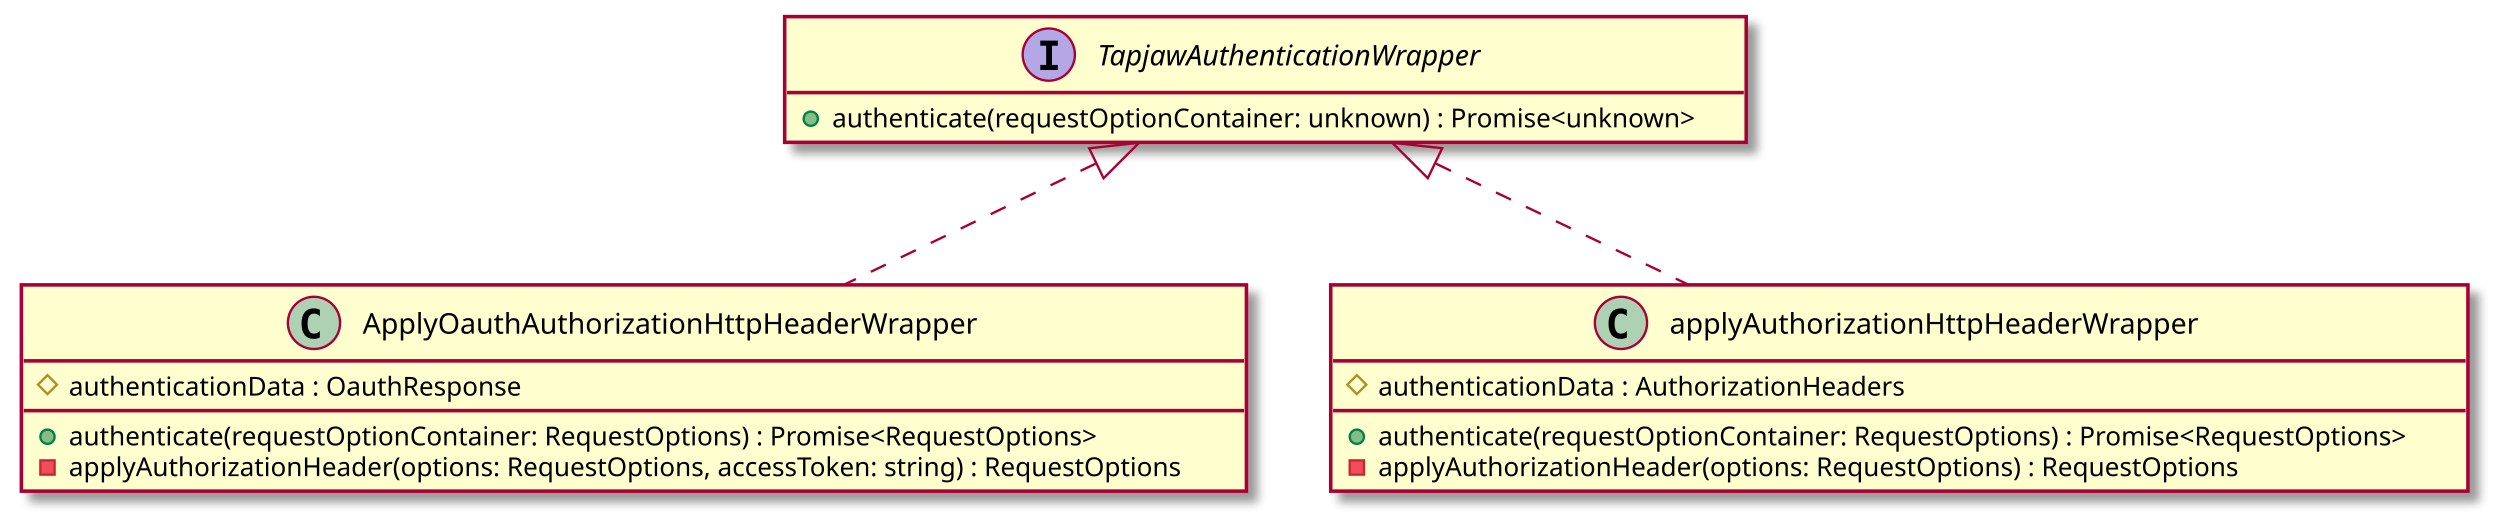
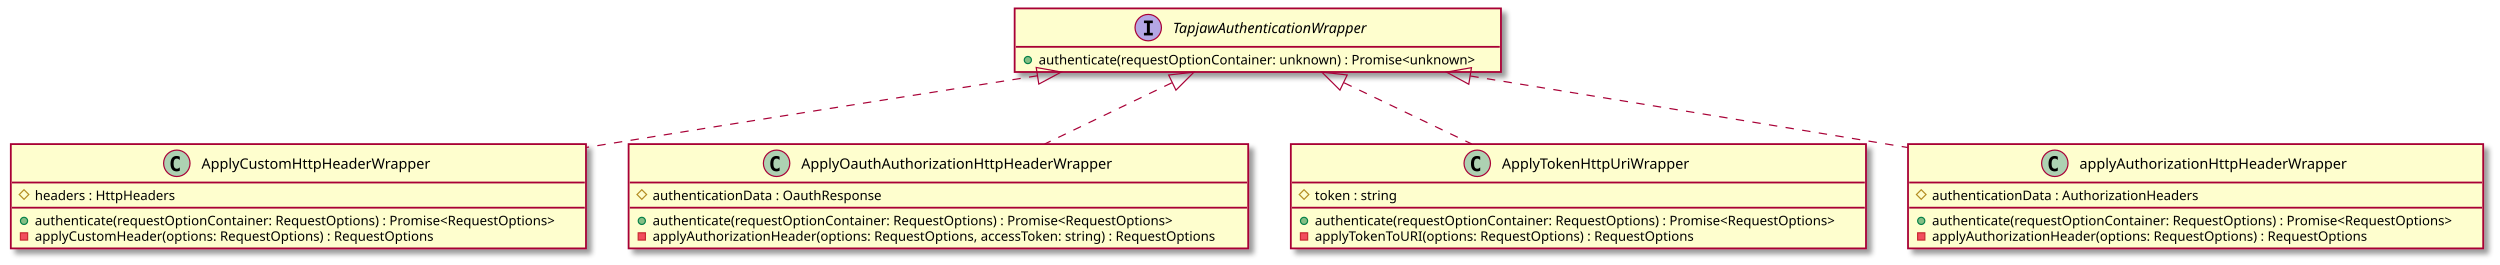
- <svg xmlns="http://www.w3.org/2000/svg" contentScriptType="application/ecmascript" contentStyleType="text/css" height="220px" preserveAspectRatio="none" style="width:1053px;height:220px;background:#00000000;" version="1.1" viewBox="0 0 1053 220" width="1053px" zoomAndPan="magnify">
+ <svg xmlns="http://www.w3.org/2000/svg" contentScriptType="application/ecmascript" contentStyleType="text/css" height="220px" preserveAspectRatio="none" style="width:2082px;height:220px;background:#00000000;" version="1.1" viewBox="0 0 2082 220" width="2082px" zoomAndPan="magnify">
  <defs>
-     <filter height="300%" id="fzqqtzhdkkhp9" width="300%" x="-1" y="-1">
+     <filter height="300%" id="f14ghezykef3c5" width="300%" x="-1" y="-1">
      <feGaussianBlur result="blurOut" stdDeviation="2.0" />
      <feColorMatrix in="blurOut" result="blurOut2" type="matrix" values="0 0 0 0 0 0 0 0 0 0 0 0 0 0 0 0 0 0 .4 0" />
      <feOffset dx="4.0" dy="4.0" in="blurOut2" result="blurOut3" />
      <feBlend in="SourceGraphic" in2="blurOut3" mode="normal" />
    </filter>
  </defs>
  <g>
-     <rect codeLine="4" fill="#FEFECE" filter="url(#fzqqtzhdkkhp9)" height="52.955" id="TapjawAuthenticationWrapper" style="stroke:#A80036;stroke-width:1.5;" width="405" x="330.5" y="7" />
-     <ellipse cx="441.75" cy="23" fill="#B4A7E5" rx="11" ry="11" style="stroke:#A80036;stroke-width:1.0;" />
-     <path d="M438.178,19.265 L438.178,17.107 L445.557,17.107 L445.557,19.265 L443.092,19.265 L443.092,27.342 L445.557,27.342 L445.557,29.5 L438.178,29.5 L438.178,27.342 L440.643,27.342 L440.643,19.265 Z " fill="#000000" />
-     <text fill="#000000" font-family="sans-serif" font-size="12" font-style="italic" lengthAdjust="spacing" textLength="174" x="462.25" y="27.535">TapjawAuthenticationWrapper</text>
-     <line style="stroke:#A80036;stroke-width:1.5;" x1="331.5" x2="734.5" y1="39" y2="39" />
-     <ellipse cx="341.5" cy="50" fill="#84BE84" rx="3" ry="3" style="stroke:#038048;stroke-width:1.0;" />
-     <text fill="#000000" font-family="sans-serif" font-size="11" lengthAdjust="spacing" textLength="379" x="350.5" y="53.635">authenticate(requestOptionContainer: unknown) : Promise&lt;unknown&gt;</text>
-     <rect codeLine="7" fill="#FEFECE" filter="url(#fzqqtzhdkkhp9)" height="86.865" id="ApplyOauthAuthorizationHttpHeaderWrapper" style="stroke:#A80036;stroke-width:1.5;" width="516" x="9" y="120" />
-     <ellipse cx="132.25" cy="136" fill="#ADD1B2" rx="11" ry="11" style="stroke:#A80036;stroke-width:1.0;" />
-     <path d="M134.723,142.143 Q134.142,142.442 133.503,142.591 Q132.864,142.741 132.158,142.741 Q129.651,142.741 128.332,141.089 Q127.012,139.437 127.012,136.316 Q127.012,133.186 128.332,131.535 Q129.651,129.883 132.158,129.883 Q132.864,129.883 133.511,130.032 Q134.159,130.182 134.723,130.481 L134.723,133.203 Q134.092,132.622 133.499,132.352 Q132.905,132.083 132.274,132.083 Q130.93,132.083 130.245,133.149 Q129.56,134.216 129.56,136.316 Q129.56,138.408 130.245,139.474 Q130.93,140.541 132.274,140.541 Q132.905,140.541 133.499,140.271 Q134.092,140.001 134.723,139.42 Z " fill="#000000" />
-     <text fill="#000000" font-family="sans-serif" font-size="12" lengthAdjust="spacing" textLength="261" x="152.75" y="140.535">ApplyOauthAuthorizationHttpHeaderWrapper</text>
-     <line style="stroke:#A80036;stroke-width:1.5;" x1="10" x2="524" y1="152" y2="152" />
+     <rect codeLine="4" fill="#FEFECE" filter="url(#f14ghezykef3c5)" height="52.955" id="TapjawAuthenticationWrapper" style="stroke:#A80036;stroke-width:1.5;" width="405" x="845" y="7" />
+     <ellipse cx="956.25" cy="23" fill="#B4A7E5" rx="11" ry="11" style="stroke:#A80036;stroke-width:1.0;" />
+     <path d="M952.678,19.265 L952.678,17.107 L960.057,17.107 L960.057,19.265 L957.592,19.265 L957.592,27.342 L960.057,27.342 L960.057,29.5 L952.678,29.5 L952.678,27.342 L955.143,27.342 L955.143,19.265 Z " fill="#000000" />
+     <text fill="#000000" font-family="sans-serif" font-size="12" font-style="italic" lengthAdjust="spacing" textLength="174" x="976.75" y="27.535">TapjawAuthenticationWrapper</text>
+     <line style="stroke:#A80036;stroke-width:1.5;" x1="846" x2="1249" y1="39" y2="39" />
+     <ellipse cx="856" cy="50" fill="#84BE84" rx="3" ry="3" style="stroke:#038048;stroke-width:1.0;" />
+     <text fill="#000000" font-family="sans-serif" font-size="11" lengthAdjust="spacing" textLength="379" x="865" y="53.635">authenticate(requestOptionContainer: unknown) : Promise&lt;unknown&gt;</text>
+     <rect codeLine="7" fill="#FEFECE" filter="url(#f14ghezykef3c5)" height="86.865" id="ApplyCustomHttpHeaderWrapper" style="stroke:#A80036;stroke-width:1.5;" width="479" x="9" y="120" />
+     <ellipse cx="147.25" cy="136" fill="#ADD1B2" rx="11" ry="11" style="stroke:#A80036;stroke-width:1.0;" />
+     <path d="M149.723,142.143 Q149.142,142.442 148.503,142.591 Q147.864,142.741 147.158,142.741 Q144.651,142.741 143.332,141.089 Q142.012,139.437 142.012,136.316 Q142.012,133.186 143.332,131.535 Q144.651,129.883 147.158,129.883 Q147.864,129.883 148.511,130.032 Q149.159,130.182 149.723,130.481 L149.723,133.203 Q149.092,132.622 148.499,132.352 Q147.905,132.083 147.274,132.083 Q145.93,132.083 145.245,133.149 Q144.56,134.216 144.56,136.316 Q144.56,138.408 145.245,139.474 Q145.93,140.541 147.274,140.541 Q147.905,140.541 148.499,140.271 Q149.092,140.001 149.723,139.42 Z " fill="#000000" />
+     <text fill="#000000" font-family="sans-serif" font-size="12" lengthAdjust="spacing" textLength="194" x="167.75" y="140.535">ApplyCustomHttpHeaderWrapper</text>
+     <line style="stroke:#A80036;stroke-width:1.5;" x1="10" x2="487" y1="152" y2="152" />
    <polygon fill="none" points="20,158,24,162,20,166,16,162" style="stroke:#B38D22;stroke-width:1.0;" />
-     <text fill="#000000" font-family="sans-serif" font-size="11" lengthAdjust="spacing" textLength="195" x="29" y="166.635">authenticationData : OauthResponse</text>
-     <line style="stroke:#A80036;stroke-width:1.5;" x1="10" x2="524" y1="172.955" y2="172.955" />
+     <text fill="#000000" font-family="sans-serif" font-size="11" lengthAdjust="spacing" textLength="119" x="29" y="166.635">headers : HttpHeaders</text>
+     <line style="stroke:#A80036;stroke-width:1.5;" x1="10" x2="487" y1="172.955" y2="172.955" />
    <ellipse cx="20" cy="183.955" fill="#84BE84" rx="3" ry="3" style="stroke:#038048;stroke-width:1.0;" />
    <text fill="#000000" font-family="sans-serif" font-size="11" lengthAdjust="spacing" textLength="453" x="29" y="187.59">authenticate(requestOptionContainer: RequestOptions) : Promise&lt;RequestOptions&gt;</text>
    <rect fill="#F24D5C" height="6" style="stroke:#C82930;stroke-width:1.0;" width="6" x="17" y="193.91" />
-     <text fill="#000000" font-family="sans-serif" font-size="11" lengthAdjust="spacing" textLength="490" x="29" y="200.545">applyAuthorizationHeader(options: RequestOptions, accessToken: string) : RequestOptions</text>
-     <rect codeLine="13" fill="#FEFECE" filter="url(#fzqqtzhdkkhp9)" height="86.865" id="applyAuthorizationHttpHeaderWrapper" style="stroke:#A80036;stroke-width:1.5;" width="479" x="560.5" y="120" />
-     <ellipse cx="682.75" cy="136" fill="#ADD1B2" rx="11" ry="11" style="stroke:#A80036;stroke-width:1.0;" />
-     <path d="M685.223,142.143 Q684.642,142.442 684.003,142.591 Q683.364,142.741 682.658,142.741 Q680.151,142.741 678.832,141.089 Q677.512,139.437 677.512,136.316 Q677.512,133.186 678.832,131.535 Q680.151,129.883 682.658,129.883 Q683.364,129.883 684.011,130.032 Q684.659,130.182 685.223,130.481 L685.223,133.203 Q684.592,132.622 683.999,132.352 Q683.405,132.083 682.774,132.083 Q681.43,132.083 680.745,133.149 Q680.06,134.216 680.06,136.316 Q680.06,138.408 680.745,139.474 Q681.43,140.541 682.774,140.541 Q683.405,140.541 683.999,140.271 Q684.592,140.001 685.223,139.42 Z " fill="#000000" />
-     <text fill="#000000" font-family="sans-serif" font-size="12" lengthAdjust="spacing" textLength="226" x="703.25" y="140.535">applyAuthorizationHttpHeaderWrapper</text>
-     <line style="stroke:#A80036;stroke-width:1.5;" x1="561.5" x2="1038.5" y1="152" y2="152" />
-     <polygon fill="none" points="571.5,158,575.5,162,571.5,166,567.5,162" style="stroke:#B38D22;stroke-width:1.0;" />
-     <text fill="#000000" font-family="sans-serif" font-size="11" lengthAdjust="spacing" textLength="228" x="580.5" y="166.635">authenticationData : AuthorizationHeaders</text>
-     <line style="stroke:#A80036;stroke-width:1.5;" x1="561.5" x2="1038.5" y1="172.955" y2="172.955" />
-     <ellipse cx="571.5" cy="183.955" fill="#84BE84" rx="3" ry="3" style="stroke:#038048;stroke-width:1.0;" />
-     <text fill="#000000" font-family="sans-serif" font-size="11" lengthAdjust="spacing" textLength="453" x="580.5" y="187.59">authenticate(requestOptionContainer: RequestOptions) : Promise&lt;RequestOptions&gt;</text>
-     <rect fill="#F24D5C" height="6" style="stroke:#C82930;stroke-width:1.0;" width="6" x="568.5" y="193.91" />
-     <text fill="#000000" font-family="sans-serif" font-size="11" lengthAdjust="spacing" textLength="377" x="580.5" y="200.545">applyAuthorizationHeader(options: RequestOptions) : RequestOptions</text>
-     <path codeLine="12" d="M461.42,68.95 C428.8,84.64 389.87,103.37 355.45,119.94 " fill="none" id="TapjawAuthenticationWrapper-backto-ApplyOauthAuthorizationHttpHeaderWrapper" style="stroke:#A80036;stroke-width:1.0;stroke-dasharray:7.0,7.0;" />
-     <polygon fill="none" points="458.75,62.46,479.81,60.1,464.82,75.08,458.75,62.46" style="stroke:#A80036;stroke-width:1.0;" />
-     <path codeLine="18" d="M604.85,68.95 C637.59,84.64 676.66,103.37 711.22,119.94 " fill="none" id="TapjawAuthenticationWrapper-backto-applyAuthorizationHttpHeaderWrapper" style="stroke:#A80036;stroke-width:1.0;stroke-dasharray:7.0,7.0;" />
-     <polygon fill="none" points="601.4,75.05,586.39,60.1,607.45,62.43,601.4,75.05" style="stroke:#A80036;stroke-width:1.0;" />
+     <text fill="#000000" font-family="sans-serif" font-size="11" lengthAdjust="spacing" textLength="345" x="29" y="200.545">applyCustomHeader(options: RequestOptions) : RequestOptions</text>
+     <rect codeLine="13" fill="#FEFECE" filter="url(#f14ghezykef3c5)" height="86.865" id="ApplyOauthAuthorizationHttpHeaderWrapper" style="stroke:#A80036;stroke-width:1.5;" width="516" x="523.5" y="120" />
+     <ellipse cx="646.75" cy="136" fill="#ADD1B2" rx="11" ry="11" style="stroke:#A80036;stroke-width:1.0;" />
+     <path d="M649.223,142.143 Q648.642,142.442 648.003,142.591 Q647.364,142.741 646.658,142.741 Q644.151,142.741 642.832,141.089 Q641.512,139.437 641.512,136.316 Q641.512,133.186 642.832,131.535 Q644.151,129.883 646.658,129.883 Q647.364,129.883 648.011,130.032 Q648.659,130.182 649.223,130.481 L649.223,133.203 Q648.592,132.622 647.999,132.352 Q647.405,132.083 646.774,132.083 Q645.43,132.083 644.745,133.149 Q644.06,134.216 644.06,136.316 Q644.06,138.408 644.745,139.474 Q645.43,140.541 646.774,140.541 Q647.405,140.541 647.999,140.271 Q648.592,140.001 649.223,139.42 Z " fill="#000000" />
+     <text fill="#000000" font-family="sans-serif" font-size="12" lengthAdjust="spacing" textLength="261" x="667.25" y="140.535">ApplyOauthAuthorizationHttpHeaderWrapper</text>
+     <line style="stroke:#A80036;stroke-width:1.5;" x1="524.5" x2="1038.5" y1="152" y2="152" />
+     <polygon fill="none" points="534.5,158,538.5,162,534.5,166,530.5,162" style="stroke:#B38D22;stroke-width:1.0;" />
+     <text fill="#000000" font-family="sans-serif" font-size="11" lengthAdjust="spacing" textLength="195" x="543.5" y="166.635">authenticationData : OauthResponse</text>
+     <line style="stroke:#A80036;stroke-width:1.5;" x1="524.5" x2="1038.5" y1="172.955" y2="172.955" />
+     <ellipse cx="534.5" cy="183.955" fill="#84BE84" rx="3" ry="3" style="stroke:#038048;stroke-width:1.0;" />
+     <text fill="#000000" font-family="sans-serif" font-size="11" lengthAdjust="spacing" textLength="453" x="543.5" y="187.59">authenticate(requestOptionContainer: RequestOptions) : Promise&lt;RequestOptions&gt;</text>
+     <rect fill="#F24D5C" height="6" style="stroke:#C82930;stroke-width:1.0;" width="6" x="531.5" y="193.91" />
+     <text fill="#000000" font-family="sans-serif" font-size="11" lengthAdjust="spacing" textLength="490" x="543.5" y="200.545">applyAuthorizationHeader(options: RequestOptions, accessToken: string) : RequestOptions</text>
+     <rect codeLine="19" fill="#FEFECE" filter="url(#f14ghezykef3c5)" height="86.865" id="ApplyTokenHttpUriWrapper" style="stroke:#A80036;stroke-width:1.5;" width="479" x="1075" y="120" />
+     <ellipse cx="1230.25" cy="136" fill="#ADD1B2" rx="11" ry="11" style="stroke:#A80036;stroke-width:1.0;" />
+     <path d="M1232.723,142.143 Q1232.142,142.442 1231.503,142.591 Q1230.864,142.741 1230.158,142.741 Q1227.651,142.741 1226.332,141.089 Q1225.012,139.437 1225.012,136.316 Q1225.012,133.186 1226.332,131.535 Q1227.651,129.883 1230.158,129.883 Q1230.864,129.883 1231.511,130.032 Q1232.159,130.182 1232.723,130.481 L1232.723,133.203 Q1232.092,132.622 1231.499,132.352 Q1230.905,132.083 1230.274,132.083 Q1228.93,132.083 1228.245,133.149 Q1227.56,134.216 1227.56,136.316 Q1227.56,138.408 1228.245,139.474 Q1228.93,140.541 1230.274,140.541 Q1230.905,140.541 1231.499,140.271 Q1232.092,140.001 1232.723,139.42 Z " fill="#000000" />
+     <text fill="#000000" font-family="sans-serif" font-size="12" lengthAdjust="spacing" textLength="160" x="1250.75" y="140.535">ApplyTokenHttpUriWrapper</text>
+     <line style="stroke:#A80036;stroke-width:1.5;" x1="1076" x2="1553" y1="152" y2="152" />
+     <polygon fill="none" points="1086,158,1090,162,1086,166,1082,162" style="stroke:#B38D22;stroke-width:1.0;" />
+     <text fill="#000000" font-family="sans-serif" font-size="11" lengthAdjust="spacing" textLength="71" x="1095" y="166.635">token : string</text>
+     <line style="stroke:#A80036;stroke-width:1.5;" x1="1076" x2="1553" y1="172.955" y2="172.955" />
+     <ellipse cx="1086" cy="183.955" fill="#84BE84" rx="3" ry="3" style="stroke:#038048;stroke-width:1.0;" />
+     <text fill="#000000" font-family="sans-serif" font-size="11" lengthAdjust="spacing" textLength="453" x="1095" y="187.59">authenticate(requestOptionContainer: RequestOptions) : Promise&lt;RequestOptions&gt;</text>
+     <rect fill="#F24D5C" height="6" style="stroke:#C82930;stroke-width:1.0;" width="6" x="1083" y="193.91" />
+     <text fill="#000000" font-family="sans-serif" font-size="11" lengthAdjust="spacing" textLength="330" x="1095" y="200.545">applyTokenToURI(options: RequestOptions) : RequestOptions</text>
+     <rect codeLine="25" fill="#FEFECE" filter="url(#f14ghezykef3c5)" height="86.865" id="applyAuthorizationHttpHeaderWrapper" style="stroke:#A80036;stroke-width:1.5;" width="479" x="1589" y="120" />
+     <ellipse cx="1711.25" cy="136" fill="#ADD1B2" rx="11" ry="11" style="stroke:#A80036;stroke-width:1.0;" />
+     <path d="M1713.723,142.143 Q1713.142,142.442 1712.503,142.591 Q1711.864,142.741 1711.158,142.741 Q1708.651,142.741 1707.332,141.089 Q1706.012,139.437 1706.012,136.316 Q1706.012,133.186 1707.332,131.535 Q1708.651,129.883 1711.158,129.883 Q1711.864,129.883 1712.511,130.032 Q1713.159,130.182 1713.723,130.481 L1713.723,133.203 Q1713.092,132.622 1712.499,132.352 Q1711.905,132.083 1711.274,132.083 Q1709.93,132.083 1709.245,133.149 Q1708.56,134.216 1708.56,136.316 Q1708.56,138.408 1709.245,139.474 Q1709.93,140.541 1711.274,140.541 Q1711.905,140.541 1712.499,140.271 Q1713.092,140.001 1713.723,139.42 Z " fill="#000000" />
+     <text fill="#000000" font-family="sans-serif" font-size="12" lengthAdjust="spacing" textLength="226" x="1731.75" y="140.535">applyAuthorizationHttpHeaderWrapper</text>
+     <line style="stroke:#A80036;stroke-width:1.5;" x1="1590" x2="2067" y1="152" y2="152" />
+     <polygon fill="none" points="1600,158,1604,162,1600,166,1596,162" style="stroke:#B38D22;stroke-width:1.0;" />
+     <text fill="#000000" font-family="sans-serif" font-size="11" lengthAdjust="spacing" textLength="228" x="1609" y="166.635">authenticationData : AuthorizationHeaders</text>
+     <line style="stroke:#A80036;stroke-width:1.5;" x1="1590" x2="2067" y1="172.955" y2="172.955" />
+     <ellipse cx="1600" cy="183.955" fill="#84BE84" rx="3" ry="3" style="stroke:#038048;stroke-width:1.0;" />
+     <text fill="#000000" font-family="sans-serif" font-size="11" lengthAdjust="spacing" textLength="453" x="1609" y="187.59">authenticate(requestOptionContainer: RequestOptions) : Promise&lt;RequestOptions&gt;</text>
+     <rect fill="#F24D5C" height="6" style="stroke:#C82930;stroke-width:1.0;" width="6" x="1597" y="193.91" />
+     <text fill="#000000" font-family="sans-serif" font-size="11" lengthAdjust="spacing" textLength="377" x="1609" y="200.545">applyAuthorizationHeader(options: RequestOptions) : RequestOptions</text>
+     <path codeLine="12" d="M863.87,63.12 C758.89,79.57 624.77,100.73 505.5,120 C499.81,120.92 494.04,121.85 488.23,122.8 " fill="none" id="TapjawAuthenticationWrapper-backto-ApplyCustomHttpHeaderWrapper" style="stroke:#A80036;stroke-width:1.0;stroke-dasharray:7.0,7.0;" />
+     <polygon fill="none" points="862.95,56.18,883.8,60,865.12,70.01,862.95,56.18" style="stroke:#A80036;stroke-width:1.0;" />
+     <path codeLine="18" d="M975.92,68.95 C943.3,84.64 904.37,103.37 869.95,119.94 " fill="none" id="TapjawAuthenticationWrapper-backto-ApplyOauthAuthorizationHttpHeaderWrapper" style="stroke:#A80036;stroke-width:1.0;stroke-dasharray:7.0,7.0;" />
+     <polygon fill="none" points="973.25,62.46,994.31,60.1,979.32,75.08,973.25,62.46" style="stroke:#A80036;stroke-width:1.0;" />
+     <path codeLine="24" d="M1119.35,68.95 C1152.09,84.64 1191.16,103.37 1225.72,119.94 " fill="none" id="TapjawAuthenticationWrapper-backto-ApplyTokenHttpUriWrapper" style="stroke:#A80036;stroke-width:1.0;stroke-dasharray:7.0,7.0;" />
+     <polygon fill="none" points="1115.9,75.05,1100.89,60.1,1121.95,62.43,1115.9,75.05" style="stroke:#A80036;stroke-width:1.0;" />
+     <path codeLine="30" d="M1224.5,63.28 C1326.06,79.82 1455.96,101.02 1571.5,120 C1577.19,120.93 1582.95,121.88 1588.76,122.84 " fill="none" id="TapjawAuthenticationWrapper-backto-applyAuthorizationHttpHeaderWrapper" style="stroke:#A80036;stroke-width:1.0;stroke-dasharray:7.0,7.0;" />
+     <polygon fill="none" points="1223.19,70.16,1204.58,60.04,1225.44,56.35,1223.19,70.16" style="stroke:#A80036;stroke-width:1.0;" />
  </g>
</svg>
